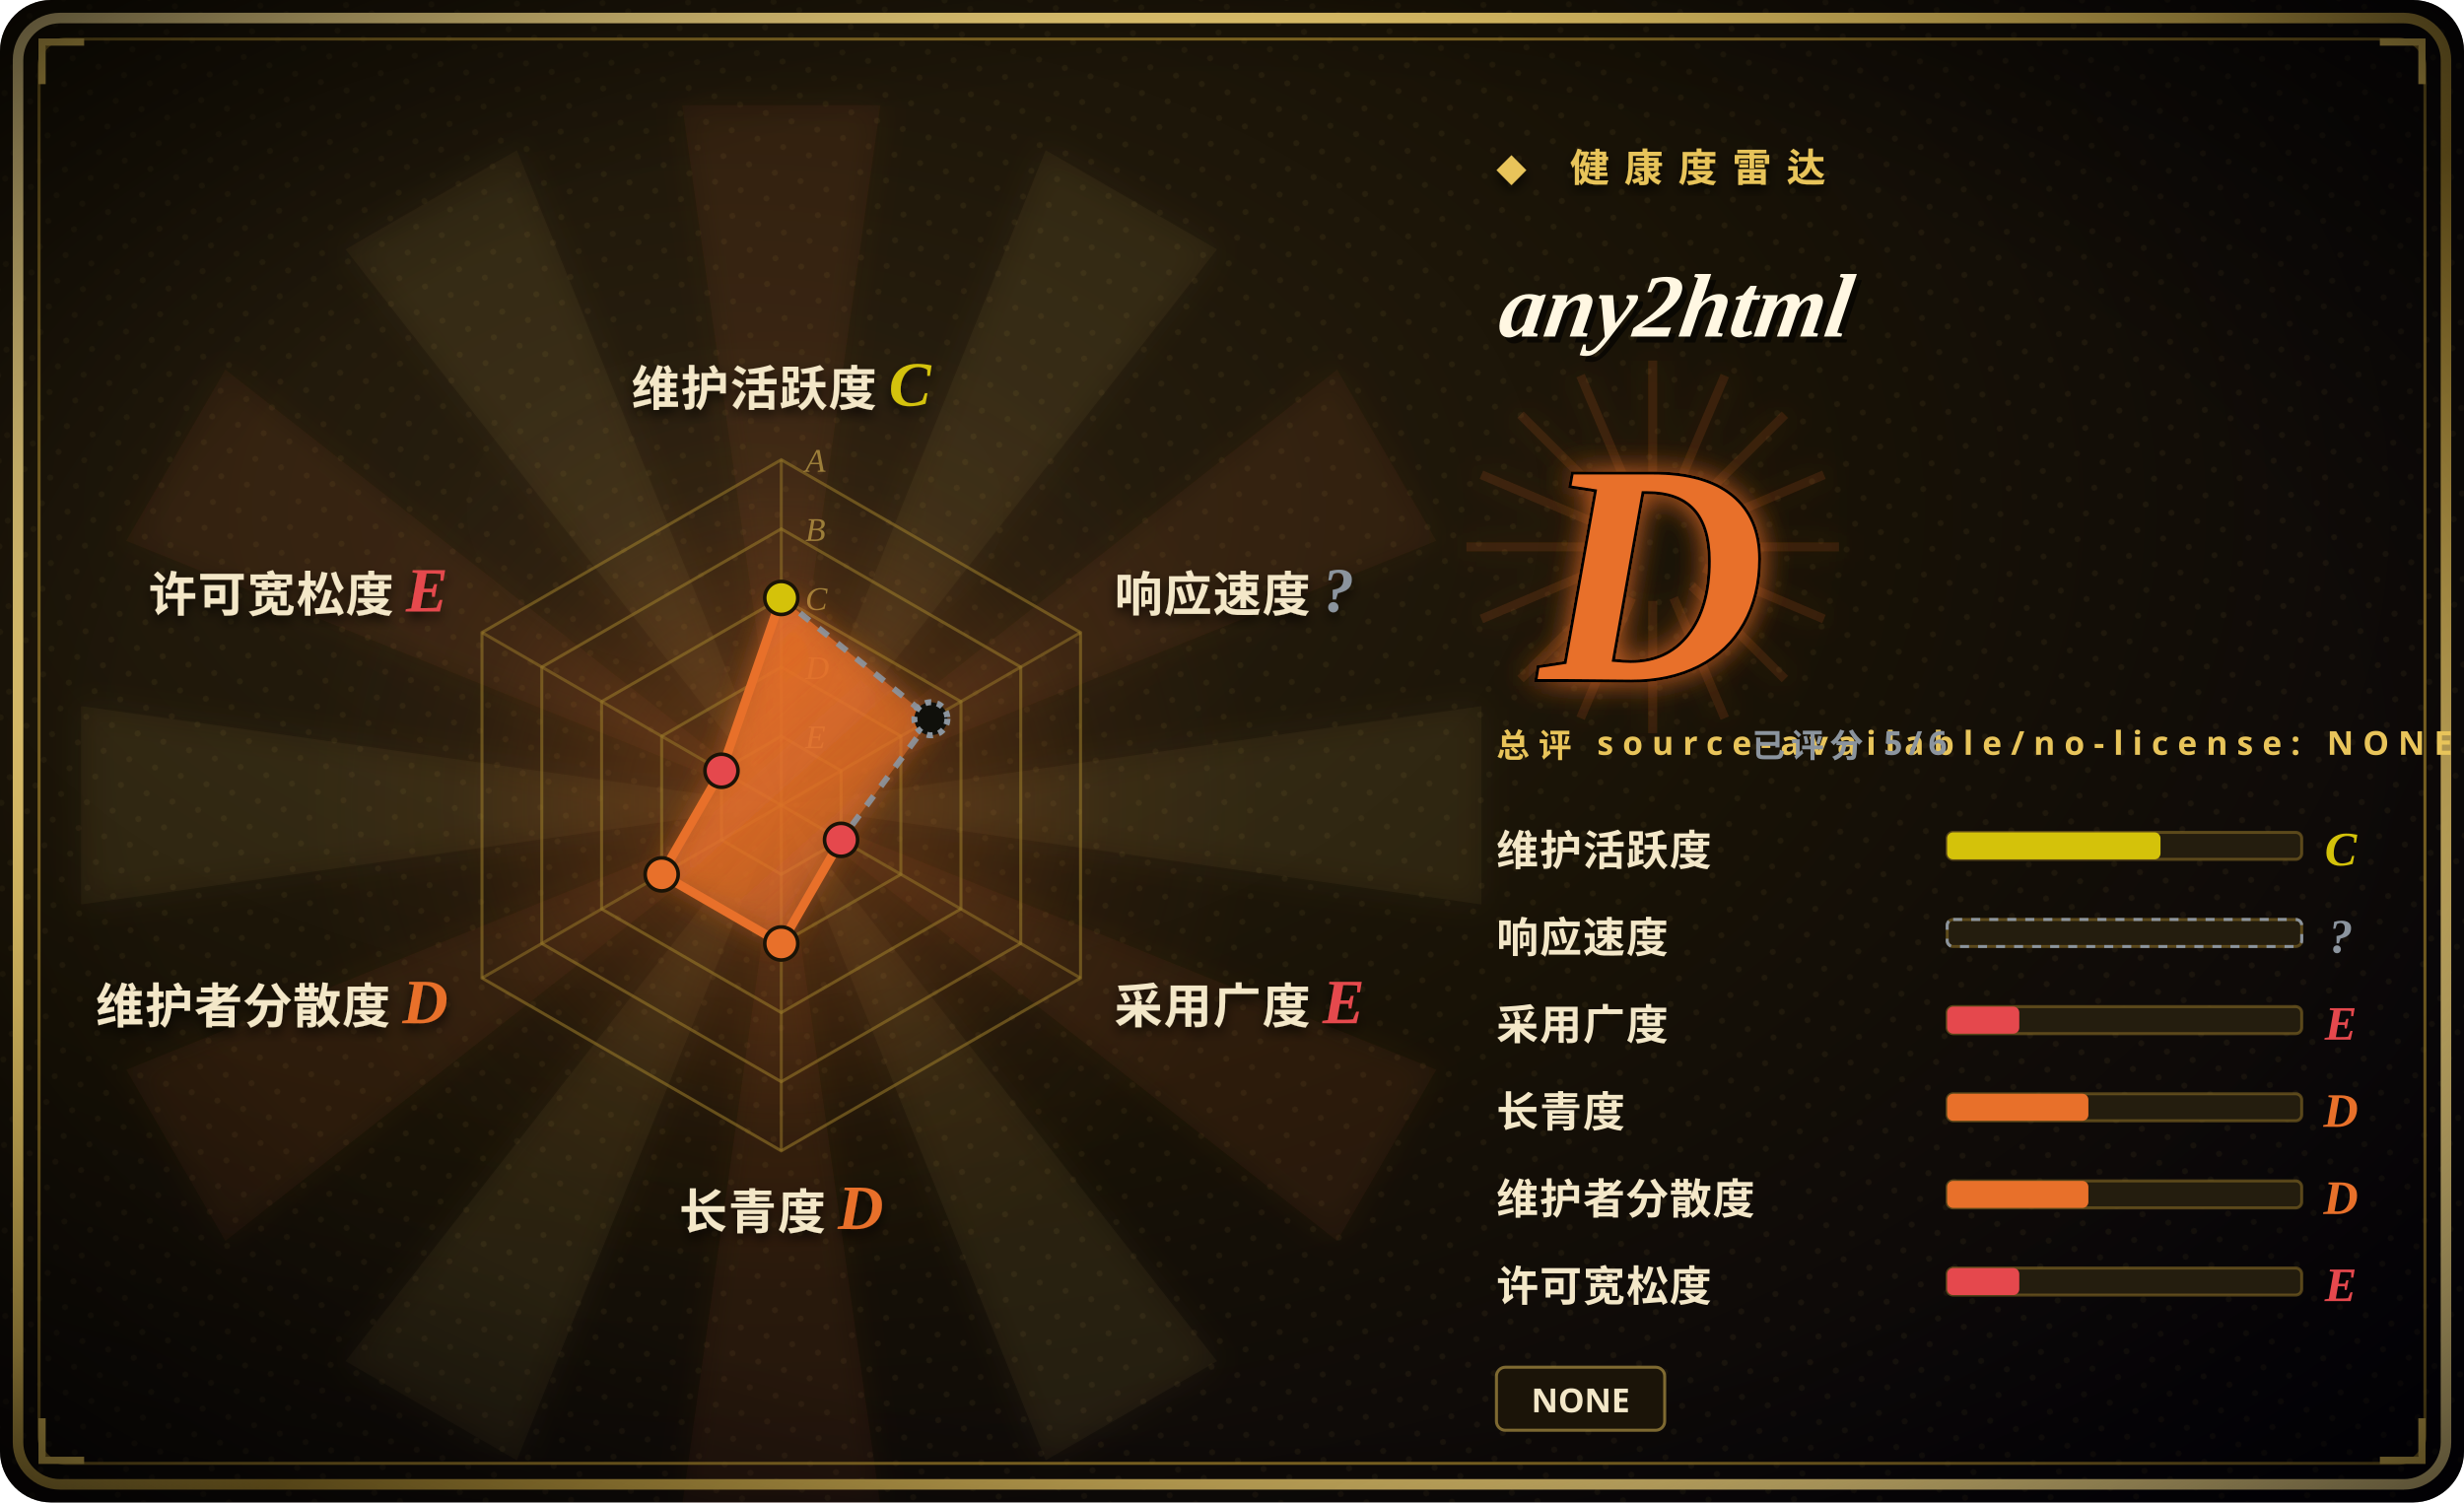
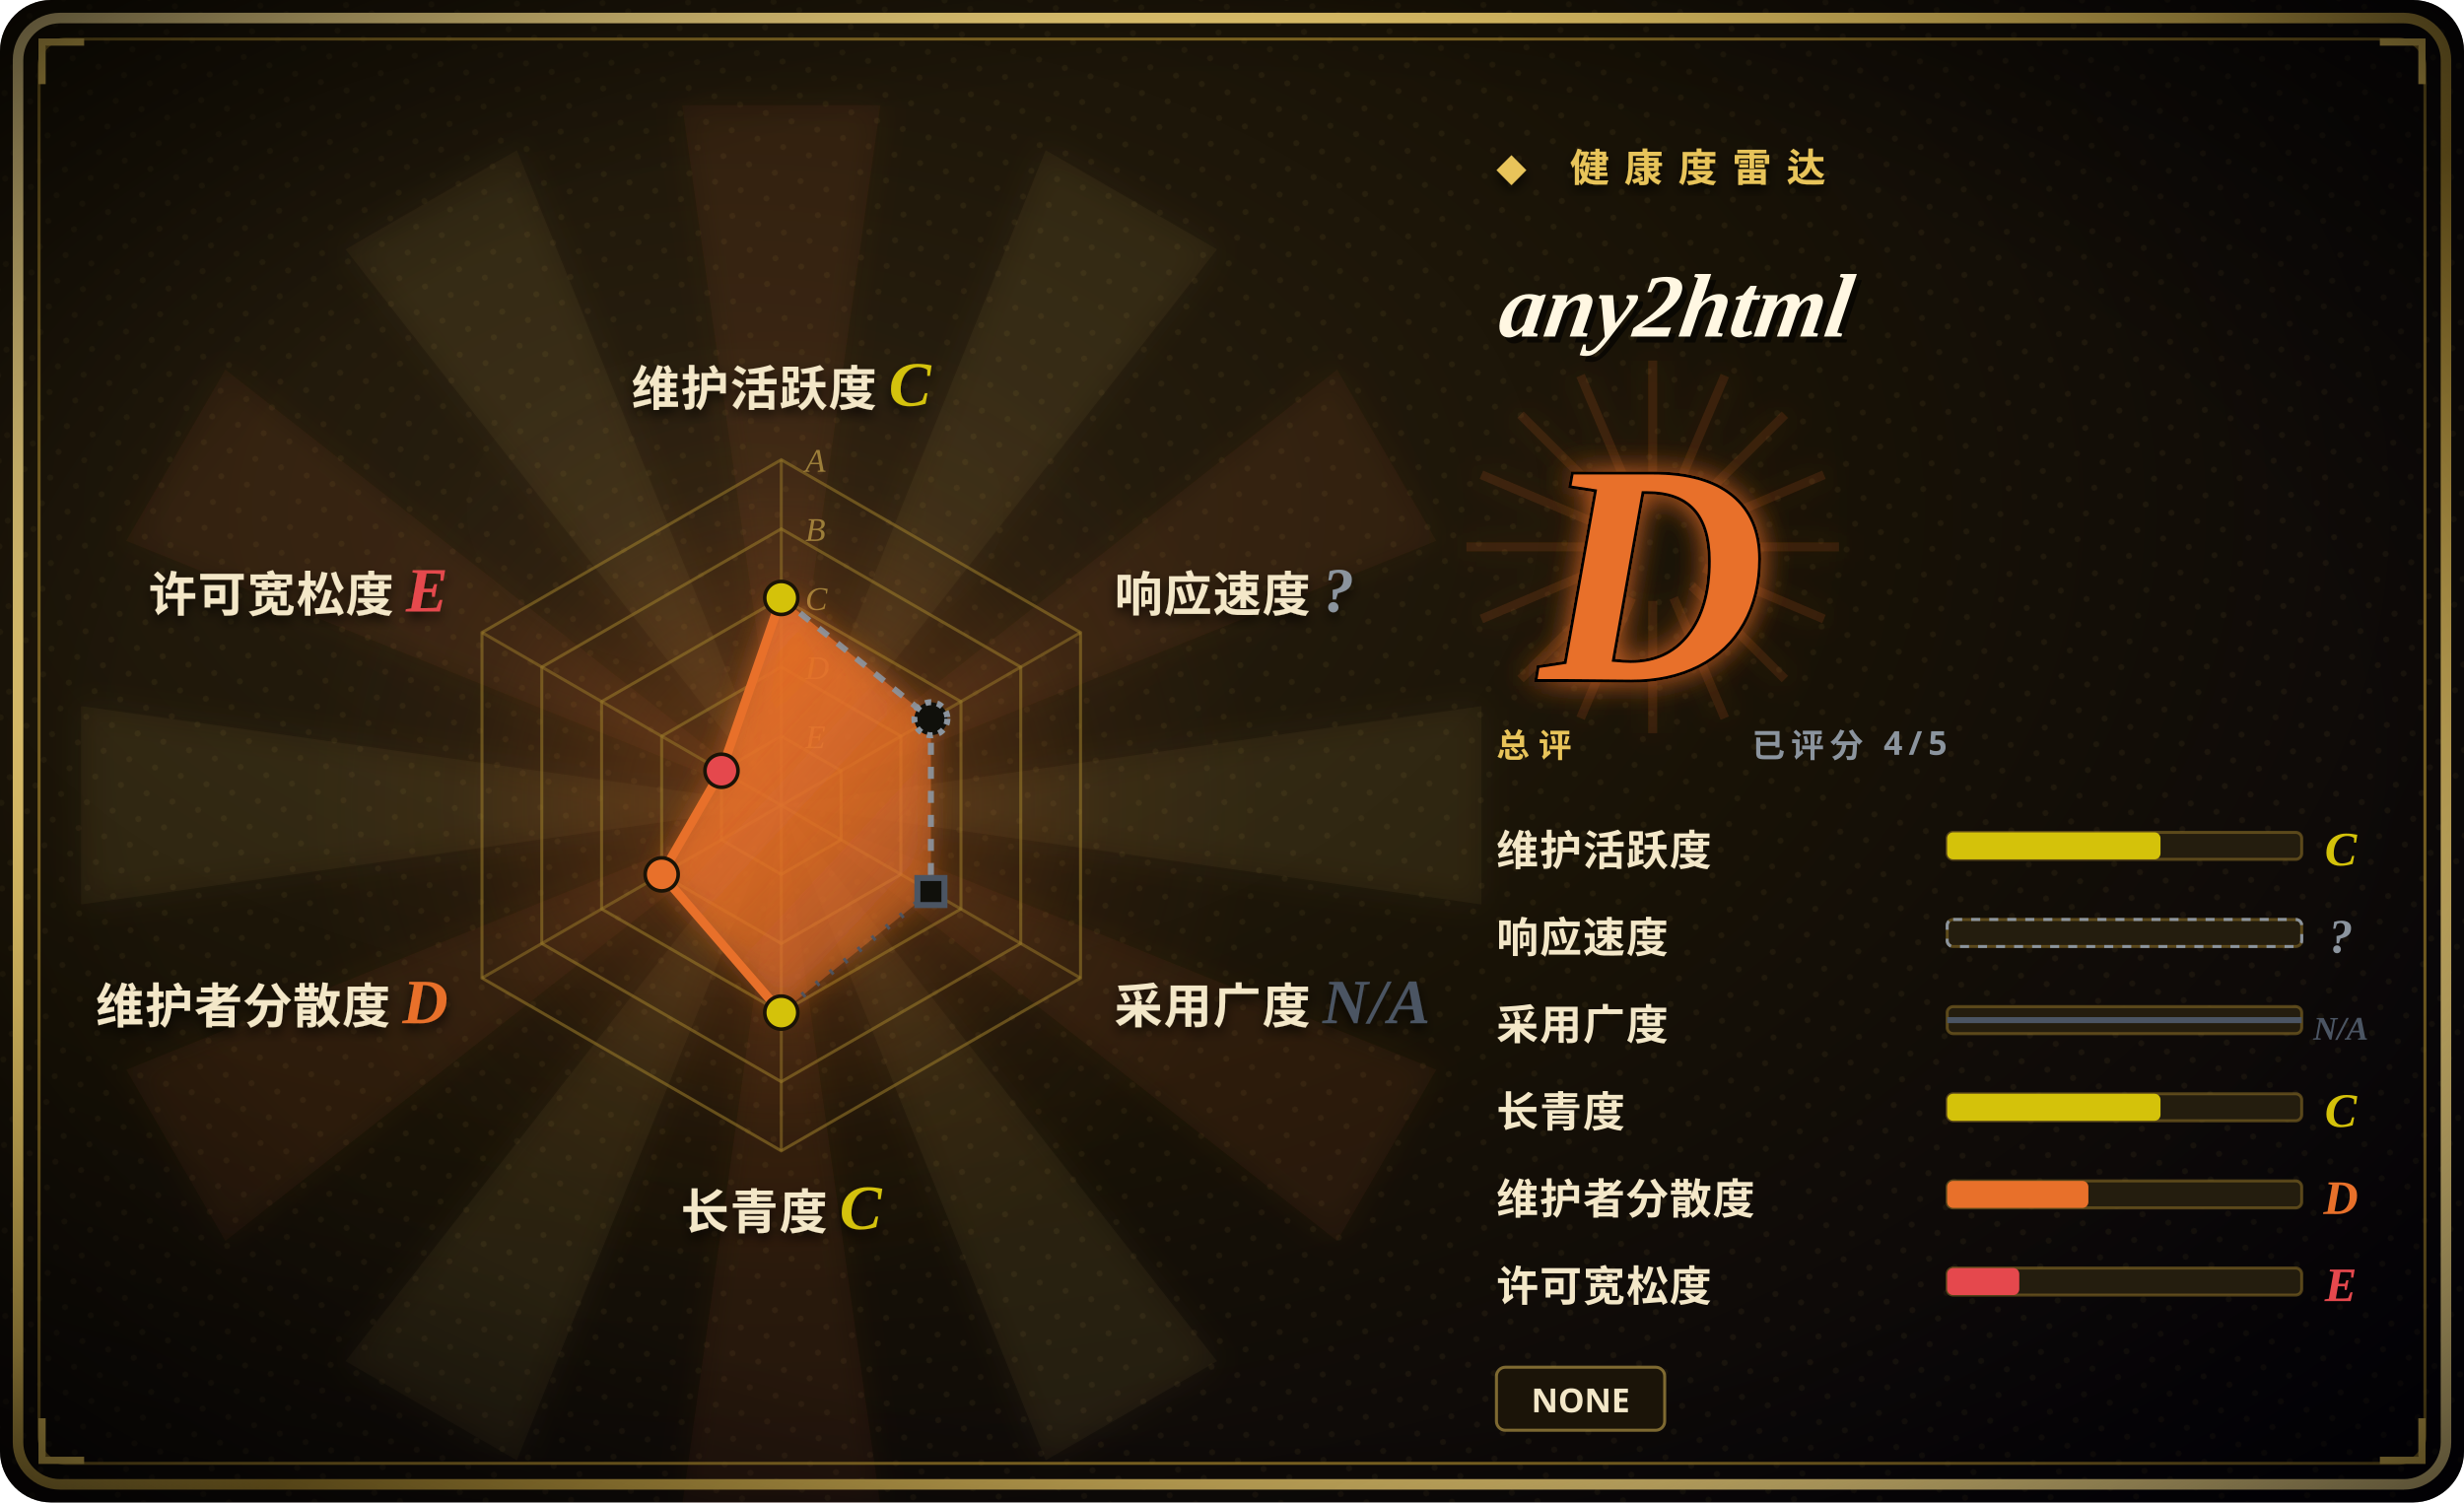
<svg xmlns="http://www.w3.org/2000/svg" width="820" height="500" viewBox="0 0 820 500">
  <defs>
    <radialGradient id="bg" cx="30%" cy="34%" r="90%">
      <stop offset="0%" stop-color="#2a2010" />
      <stop offset="48%" stop-color="#181206" />
      <stop offset="100%" stop-color="#05030a" />
    </radialGradient>
    <radialGradient id="vig" cx="50%" cy="50%" r="72%">
      <stop offset="62%" stop-color="#000000" stop-opacity="0" />
      <stop offset="100%" stop-color="#000000" stop-opacity="0.72" />
    </radialGradient>
    <linearGradient id="frame" x1="0" y1="0" x2="1" y2="1">
      <stop offset="0%" stop-color="#f6dd92" />
      <stop offset="45%" stop-color="#E8C45A" />
      <stop offset="55%" stop-color="#9c7d2a" />
      <stop offset="100%" stop-color="#f6dd92" />
    </linearGradient>
    <linearGradient id="poly" x1="0" y1="0" x2="0.7" y2="1">
      <stop offset="0%" stop-color="#E8702A" stop-opacity="0.92" />
      <stop offset="100%" stop-color="#E8702A" stop-opacity="0.34" />
    </linearGradient>
    <radialGradient id="halo" cx="50%" cy="50%" r="50%">
      <stop offset="0%" stop-color="#E8702A" stop-opacity="0.34" />
      <stop offset="68%" stop-color="#E8702A" stop-opacity="0.04" />
      <stop offset="100%" stop-color="#E8702A" stop-opacity="0" />
    </radialGradient>
    <filter id="glow" x="-60%" y="-60%" width="220%" height="220%">
      <feGaussianBlur stdDeviation="5" result="b" />
      <feMerge>
        <feMergeNode in="b" />
        <feMergeNode in="SourceGraphic" />
      </feMerge>
    </filter>
    <filter id="soft" x="-30%" y="-30%" width="160%" height="160%">
      <feDropShadow dx="0" dy="2" stdDeviation="2" flood-color="#000" flood-opacity="0.7" />
    </filter>
    <pattern id="halftone" width="9" height="9" patternUnits="userSpaceOnUse" patternTransform="rotate(18)">
      <circle cx="2" cy="2" r="1" fill="#E8C45A" fill-opacity="0.06" />
    </pattern>
  </defs>
  <rect width="820" height="500" rx="17" fill="url(#bg)" />
  <rect width="820" height="500" rx="17" fill="url(#halftone)" />
  <g opacity="0.5" filter="url(#glow)">
    <path d="M260,268 L493,235 L493,301 Z" fill="#E8C45A" fill-opacity="0.10" />
    <path d="M260,268 L478,356 L445,413 Z" fill="#E8702A" fill-opacity="0.10" />
    <path d="M260,268 L405,453 L348,486 Z" fill="#E8C45A" fill-opacity="0.10" />
    <path d="M260,268 L293,501 L227,501 Z" fill="#E8702A" fill-opacity="0.10" />
    <path d="M260,268 L172,486 L115,453 Z" fill="#E8C45A" fill-opacity="0.10" />
    <path d="M260,268 L75,413 L42,356 Z" fill="#E8702A" fill-opacity="0.10" />
    <path d="M260,268 L27,301 L27,235 Z" fill="#E8C45A" fill-opacity="0.10" />
    <path d="M260,268 L42,180 L75,123 Z" fill="#E8702A" fill-opacity="0.10" />
    <path d="M260,268 L115,83 L172,50 Z" fill="#E8C45A" fill-opacity="0.10" />
    <path d="M260,268 L227,35 L293,35 Z" fill="#E8702A" fill-opacity="0.10" />
    <path d="M260,268 L348,50 L405,83 Z" fill="#E8C45A" fill-opacity="0.10" />
    <path d="M260,268 L445,123 L478,180 Z" fill="#E8702A" fill-opacity="0.10" />
  </g>
  <circle cx="260" cy="268" r="161" fill="url(#halo)" />
  <rect x="6" y="6" width="808" height="488" rx="14" fill="none" stroke="url(#frame)" stroke-width="3.5" />
  <rect x="13" y="13" width="794" height="474" rx="9" fill="none" stroke="#9c7d2a" stroke-width="1" stroke-opacity="0.8" />
  <path d="M14,28 L14,14 L28,14" fill="none" stroke="#E8C45A" stroke-width="2.4" />
  <path d="M806,28 L806,14 L792,14" fill="none" stroke="#E8C45A" stroke-width="2.4" />
  <path d="M14,472 L14,486 L28,486" fill="none" stroke="#E8C45A" stroke-width="2.4" />
  <path d="M806,472 L806,486 L792,486" fill="none" stroke="#E8C45A" stroke-width="2.4" />
  <rect width="820" height="500" rx="17" fill="url(#vig)" />
  <polygon points="260.0,153.0 359.6,210.5 359.6,325.5 260.0,383.0 160.4,325.5 160.4,210.5" fill="none" stroke="#9c7d2a" stroke-opacity="0.55" stroke-width="1" />
  <polygon points="260.0,176.0 339.7,222.0 339.7,314.0 260.0,360.0 180.3,314.0 180.3,222.0" fill="none" stroke="#9c7d2a" stroke-opacity="0.55" stroke-width="1" />
  <polygon points="260.0,199.0 319.8,233.5 319.8,302.5 260.0,337.0 200.2,302.5 200.2,233.5" fill="none" stroke="#9c7d2a" stroke-opacity="0.55" stroke-width="1" />
  <polygon points="260.0,222.0 299.8,245.0 299.8,291.0 260.0,314.0 220.2,291.0 220.2,245.0" fill="none" stroke="#9c7d2a" stroke-opacity="0.55" stroke-width="1" />
  <polygon points="260.0,245.0 279.9,256.5 279.9,279.5 260.0,291.0 240.1,279.5 240.1,256.5" fill="none" stroke="#9c7d2a" stroke-opacity="0.55" stroke-width="1" />
  <line x1="260" y1="268" x2="260.0" y2="153.0" stroke="#9c7d2a" stroke-opacity="0.5" stroke-width="1" />
  <line x1="260" y1="268" x2="359.6" y2="210.5" stroke="#9c7d2a" stroke-opacity="0.5" stroke-width="1" />
  <line x1="260" y1="268" x2="359.6" y2="325.5" stroke="#9c7d2a" stroke-opacity="0.5" stroke-width="1" />
  <line x1="260" y1="268" x2="260.0" y2="383.0" stroke="#9c7d2a" stroke-opacity="0.5" stroke-width="1" />
  <line x1="260" y1="268" x2="160.4" y2="325.5" stroke="#9c7d2a" stroke-opacity="0.5" stroke-width="1" />
  <line x1="260" y1="268" x2="160.4" y2="210.5" stroke="#9c7d2a" stroke-opacity="0.5" stroke-width="1" />
  <text x="268" y="157.0" font-size="11" font-style="italic" fill="#E8C45A" fill-opacity="0.55" font-family="'Georgia','Times New Roman',serif">A</text>
  <text x="268" y="180.0" font-size="11" font-style="italic" fill="#E8C45A" fill-opacity="0.55" font-family="'Georgia','Times New Roman',serif">B</text>
  <text x="268" y="203.0" font-size="11" font-style="italic" fill="#E8C45A" fill-opacity="0.55" font-family="'Georgia','Times New Roman',serif">C</text>
  <text x="268" y="226.0" font-size="11" font-style="italic" fill="#E8C45A" fill-opacity="0.55" font-family="'Georgia','Times New Roman',serif">D</text>
  <text x="268" y="249.0" font-size="11" font-style="italic" fill="#E8C45A" fill-opacity="0.55" font-family="'Georgia','Times New Roman',serif">E</text>
-   <polygon points="260.0,199.0 309.8,239.2 279.9,279.5 260.0,314.0 220.2,291.0 240.1,256.5" fill="url(#poly)" filter="url(#glow)" />
+   <polygon points="260.0,199.0 309.8,239.2 309.8,296.8 260.0,337.0 220.2,291.0 240.1,256.5" fill="url(#poly)" filter="url(#glow)" />
  <line x1="260.0" y1="199.0" x2="309.8" y2="239.2" stroke="#8B949E" stroke-width="2" stroke-dasharray="4 4" stroke-opacity="0.92" />
-   <line x1="309.8" y1="239.2" x2="279.9" y2="279.5" stroke="#8B949E" stroke-width="2" stroke-dasharray="4 4" stroke-opacity="0.92" />
-   <line x1="279.9" y1="279.5" x2="260.0" y2="314.0" stroke="#E8702A" stroke-width="3" />
-   <line x1="260.0" y1="314.0" x2="220.2" y2="291.0" stroke="#E8702A" stroke-width="3" />
+   <line x1="309.8" y1="239.2" x2="309.8" y2="296.8" stroke="#8B949E" stroke-width="2" stroke-dasharray="4 4" stroke-opacity="0.92" />
+   <line x1="309.8" y1="296.8" x2="260.0" y2="337.0" stroke="#4B5563" stroke-width="2" stroke-dasharray="1 5" stroke-opacity="0.92" />
+   <line x1="260.0" y1="337.0" x2="220.2" y2="291.0" stroke="#E8702A" stroke-width="3" />
  <line x1="220.2" y1="291.0" x2="240.1" y2="256.5" stroke="#E8702A" stroke-width="3" />
  <line x1="240.1" y1="256.5" x2="260.0" y2="199.0" stroke="#E8702A" stroke-width="3" />
  <circle cx="260.0" cy="199.0" r="5.5" fill="#D4C20A" stroke="#1a1306" stroke-width="1.2" />
  <circle cx="309.8" cy="239.2" r="5.5" fill="#10100b" stroke="#8B949E" stroke-width="2" stroke-dasharray="2 2" />
-   <circle cx="279.9" cy="279.5" r="5.5" fill="#E5484D" stroke="#1a1306" stroke-width="1.2" />
-   <circle cx="260.0" cy="314.0" r="5.5" fill="#E8702A" stroke="#1a1306" stroke-width="1.2" />
+   <rect x="305.3" y="292.2" width="9" height="9" fill="#10100b" stroke="#4B5563" stroke-width="2" />
+   <circle cx="260.0" cy="337.0" r="5.5" fill="#D4C20A" stroke="#1a1306" stroke-width="1.2" />
  <circle cx="220.2" cy="291.0" r="5.5" fill="#E8702A" stroke="#1a1306" stroke-width="1.2" />
  <circle cx="240.1" cy="256.5" r="5.5" fill="#E5484D" stroke="#1a1306" stroke-width="1.2" />
  <text x="260.0" y="135.0" font-size="16" font-weight="900" fill="#f3e7c8" text-anchor="middle" font-family="'PingFang SC','Hiragino Sans GB','Heiti SC','Microsoft YaHei',sans-serif" letter-spacing="0.4" filter="url(#soft)">维护活跃度 <tspan fill="#D4C20A" font-family="'Georgia','Times New Roman',serif" font-style="italic" font-size="21">C</tspan>
  </text>
  <text x="370.9" y="203.5" font-size="16" font-weight="900" fill="#f3e7c8" text-anchor="start" font-family="'PingFang SC','Hiragino Sans GB','Heiti SC','Microsoft YaHei',sans-serif" letter-spacing="0.4" filter="url(#soft)">响应速度 <tspan fill="#8B949E" font-family="'Georgia','Times New Roman',serif" font-style="italic" font-size="21">?</tspan>
  </text>
-   <text x="370.9" y="340.5" font-size="16" font-weight="900" fill="#f3e7c8" text-anchor="start" font-family="'PingFang SC','Hiragino Sans GB','Heiti SC','Microsoft YaHei',sans-serif" letter-spacing="0.4" filter="url(#soft)">采用广度 <tspan fill="#E5484D" font-family="'Georgia','Times New Roman',serif" font-style="italic" font-size="21">E</tspan>
+   <text x="370.9" y="340.5" font-size="16" font-weight="900" fill="#f3e7c8" text-anchor="start" font-family="'PingFang SC','Hiragino Sans GB','Heiti SC','Microsoft YaHei',sans-serif" letter-spacing="0.4" filter="url(#soft)">采用广度 <tspan fill="#4B5563" font-family="'Georgia','Times New Roman',serif" font-style="italic" font-size="21">N/A</tspan>
  </text>
-   <text x="260.0" y="409.0" font-size="16" font-weight="900" fill="#f3e7c8" text-anchor="middle" font-family="'PingFang SC','Hiragino Sans GB','Heiti SC','Microsoft YaHei',sans-serif" letter-spacing="0.4" filter="url(#soft)">长青度 <tspan fill="#E8702A" font-family="'Georgia','Times New Roman',serif" font-style="italic" font-size="21">D</tspan>
+   <text x="260.0" y="409.0" font-size="16" font-weight="900" fill="#f3e7c8" text-anchor="middle" font-family="'PingFang SC','Hiragino Sans GB','Heiti SC','Microsoft YaHei',sans-serif" letter-spacing="0.4" filter="url(#soft)">长青度 <tspan fill="#D4C20A" font-family="'Georgia','Times New Roman',serif" font-style="italic" font-size="21">C</tspan>
  </text>
  <text x="149.1" y="340.5" font-size="16" font-weight="900" fill="#f3e7c8" text-anchor="end" font-family="'PingFang SC','Hiragino Sans GB','Heiti SC','Microsoft YaHei',sans-serif" letter-spacing="0.4" filter="url(#soft)">维护者分散度 <tspan fill="#E8702A" font-family="'Georgia','Times New Roman',serif" font-style="italic" font-size="21">D</tspan>
  </text>
  <text x="149.1" y="203.5" font-size="16" font-weight="900" fill="#f3e7c8" text-anchor="end" font-family="'PingFang SC','Hiragino Sans GB','Heiti SC','Microsoft YaHei',sans-serif" letter-spacing="0.4" filter="url(#soft)">许可宽松度 <tspan fill="#E5484D" font-family="'Georgia','Times New Roman',serif" font-style="italic" font-size="21">E</tspan>
  </text>
  <text x="498" y="60" font-size="13" letter-spacing="5" fill="#E8C45A" font-weight="900" font-family="'PingFang SC','Hiragino Sans GB','Heiti SC','Microsoft YaHei',sans-serif" filter="url(#soft)">◆ 健康度雷达</text>
  <g transform="translate(498,112) skewX(-9)">
    <text x="2" y="2" font-size="30" font-weight="900" font-style="italic" fill="#000" fill-opacity="0.6" font-family="'Georgia','Times New Roman',serif">any2html</text>
    <text x="0" y="0" font-size="30" font-weight="900" font-style="italic" fill="#fff7e2" font-family="'Georgia','Times New Roman',serif">any2html</text>
  </g>
  <line x1="498" y1="124" x2="648" y2="124" stroke="url(#frame)" stroke-width="2" />
  <g opacity="0.85" filter="url(#glow)">
    <line x1="568" y1="182" x2="612" y2="182" stroke="#E8702A" stroke-opacity="0.16" stroke-width="3" />
    <line x1="567" y1="189" x2="607" y2="206" stroke="#E8702A" stroke-opacity="0.16" stroke-width="3" />
    <line x1="563" y1="195" x2="594" y2="226" stroke="#E8702A" stroke-opacity="0.16" stroke-width="3" />
    <line x1="557" y1="199" x2="574" y2="239" stroke="#E8702A" stroke-opacity="0.16" stroke-width="3" />
    <line x1="550" y1="200" x2="550" y2="244" stroke="#E8702A" stroke-opacity="0.16" stroke-width="3" />
    <line x1="543" y1="199" x2="526" y2="239" stroke="#E8702A" stroke-opacity="0.16" stroke-width="3" />
    <line x1="537" y1="195" x2="506" y2="226" stroke="#E8702A" stroke-opacity="0.16" stroke-width="3" />
    <line x1="533" y1="189" x2="493" y2="206" stroke="#E8702A" stroke-opacity="0.16" stroke-width="3" />
    <line x1="532" y1="182" x2="488" y2="182" stroke="#E8702A" stroke-opacity="0.16" stroke-width="3" />
    <line x1="533" y1="175" x2="493" y2="158" stroke="#E8702A" stroke-opacity="0.16" stroke-width="3" />
    <line x1="537" y1="169" x2="506" y2="138" stroke="#E8702A" stroke-opacity="0.16" stroke-width="3" />
    <line x1="543" y1="165" x2="526" y2="125" stroke="#E8702A" stroke-opacity="0.16" stroke-width="3" />
    <line x1="550" y1="164" x2="550" y2="120" stroke="#E8702A" stroke-opacity="0.16" stroke-width="3" />
    <line x1="557" y1="165" x2="574" y2="125" stroke="#E8702A" stroke-opacity="0.16" stroke-width="3" />
    <line x1="563" y1="169" x2="594" y2="138" stroke="#E8702A" stroke-opacity="0.16" stroke-width="3" />
    <line x1="567" y1="175" x2="607" y2="158" stroke="#E8702A" stroke-opacity="0.16" stroke-width="3" />
  </g>
  <text x="550" y="226" font-size="104" font-weight="900" font-style="italic" text-anchor="middle" fill="#E8702A" stroke="#000" stroke-width="2" paint-order="stroke" font-family="'Georgia','Times New Roman',serif" filter="url(#glow)">D</text>
-   <text x="498" y="252" font-size="11" letter-spacing="3" fill="#E8C45A" font-family="'PingFang SC','Hiragino Sans GB','Heiti SC','Microsoft YaHei',sans-serif" font-weight="900">总评   source-available/no-license: NONE</text>
-   <text x="648" y="252" font-size="11" letter-spacing="2" fill="#8B949E" font-family="'PingFang SC','Hiragino Sans GB','Heiti SC','Microsoft YaHei',sans-serif" font-weight="900" text-anchor="end">已评分 5/6</text>
+   <text x="498" y="252" font-size="11" letter-spacing="3" fill="#E8C45A" font-family="'PingFang SC','Hiragino Sans GB','Heiti SC','Microsoft YaHei',sans-serif" font-weight="900">总评</text>
+   <text x="648" y="252" font-size="11" letter-spacing="2" fill="#8B949E" font-family="'PingFang SC','Hiragino Sans GB','Heiti SC','Microsoft YaHei',sans-serif" font-weight="900" text-anchor="end">已评分 4/5</text>
  <text x="498" y="288" font-size="14" font-weight="900" fill="#f3e7c8" font-family="'PingFang SC','Hiragino Sans GB','Heiti SC','Microsoft YaHei',sans-serif" letter-spacing="0.4">维护活跃度</text>
  <rect x="648" y="277" width="118" height="9" rx="2" fill="#241d0e" stroke="#9c7d2a" stroke-opacity="0.5" />
  <rect x="648" y="277" width="71" height="9" rx="2" fill="#D4C20A" />
  <text x="779" y="288" font-size="16" font-weight="900" font-style="italic" fill="#D4C20A" font-family="'Georgia','Times New Roman',serif" text-anchor="middle">C</text>
  <text x="498" y="317" font-size="14" font-weight="900" fill="#f3e7c8" font-family="'PingFang SC','Hiragino Sans GB','Heiti SC','Microsoft YaHei',sans-serif" letter-spacing="0.4">响应速度</text>
  <rect x="648" y="306" width="118" height="9" rx="2" fill="#241d0e" stroke="#9c7d2a" stroke-opacity="0.5" />
  <rect x="648" y="306" width="118" height="9" rx="2" fill="none" stroke="#8B949E" stroke-dasharray="3 3" />
  <text x="779" y="317" font-size="16" font-weight="900" font-style="italic" fill="#8B949E" font-family="'Georgia','Times New Roman',serif" text-anchor="middle">?</text>
  <text x="498" y="346" font-size="14" font-weight="900" fill="#f3e7c8" font-family="'PingFang SC','Hiragino Sans GB','Heiti SC','Microsoft YaHei',sans-serif" letter-spacing="0.4">采用广度</text>
  <rect x="648" y="335" width="118" height="9" rx="2" fill="#241d0e" stroke="#9c7d2a" stroke-opacity="0.5" />
-   <rect x="648" y="335" width="24" height="9" rx="2" fill="#E5484D" />
-   <text x="779" y="346" font-size="16" font-weight="900" font-style="italic" fill="#E5484D" font-family="'Georgia','Times New Roman',serif" text-anchor="middle">E</text>
+   <line x1="648" y1="339.5" x2="766" y2="339.5" stroke="#4B5563" stroke-width="2" />
+   <text x="779" y="346" font-size="11" font-weight="900" font-style="italic" fill="#4B5563" font-family="'Georgia','Times New Roman',serif" text-anchor="middle">N/A</text>
  <text x="498" y="375" font-size="14" font-weight="900" fill="#f3e7c8" font-family="'PingFang SC','Hiragino Sans GB','Heiti SC','Microsoft YaHei',sans-serif" letter-spacing="0.4">长青度</text>
  <rect x="648" y="364" width="118" height="9" rx="2" fill="#241d0e" stroke="#9c7d2a" stroke-opacity="0.5" />
-   <rect x="648" y="364" width="47" height="9" rx="2" fill="#E8702A" />
-   <text x="779" y="375" font-size="16" font-weight="900" font-style="italic" fill="#E8702A" font-family="'Georgia','Times New Roman',serif" text-anchor="middle">D</text>
+   <rect x="648" y="364" width="71" height="9" rx="2" fill="#D4C20A" />
+   <text x="779" y="375" font-size="16" font-weight="900" font-style="italic" fill="#D4C20A" font-family="'Georgia','Times New Roman',serif" text-anchor="middle">C</text>
  <text x="498" y="404" font-size="14" font-weight="900" fill="#f3e7c8" font-family="'PingFang SC','Hiragino Sans GB','Heiti SC','Microsoft YaHei',sans-serif" letter-spacing="0.4">维护者分散度</text>
  <rect x="648" y="393" width="118" height="9" rx="2" fill="#241d0e" stroke="#9c7d2a" stroke-opacity="0.5" />
  <rect x="648" y="393" width="47" height="9" rx="2" fill="#E8702A" />
  <text x="779" y="404" font-size="16" font-weight="900" font-style="italic" fill="#E8702A" font-family="'Georgia','Times New Roman',serif" text-anchor="middle">D</text>
  <text x="498" y="433" font-size="14" font-weight="900" fill="#f3e7c8" font-family="'PingFang SC','Hiragino Sans GB','Heiti SC','Microsoft YaHei',sans-serif" letter-spacing="0.4">许可宽松度</text>
  <rect x="648" y="422" width="118" height="9" rx="2" fill="#241d0e" stroke="#9c7d2a" stroke-opacity="0.5" />
  <rect x="648" y="422" width="24" height="9" rx="2" fill="#E5484D" />
  <text x="779" y="433" font-size="16" font-weight="900" font-style="italic" fill="#E5484D" font-family="'Georgia','Times New Roman',serif" text-anchor="middle">E</text>
  <rect x="498" y="455" width="56" height="21" rx="3" fill="#1b1408" stroke="#E8C45A" stroke-opacity="0.5" />
  <text x="526.0" y="470" font-size="11" font-weight="700" fill="#f3e7c8" text-anchor="middle" font-family="'PingFang SC','Hiragino Sans GB','Heiti SC','Microsoft YaHei',sans-serif">NONE</text>
</svg>
